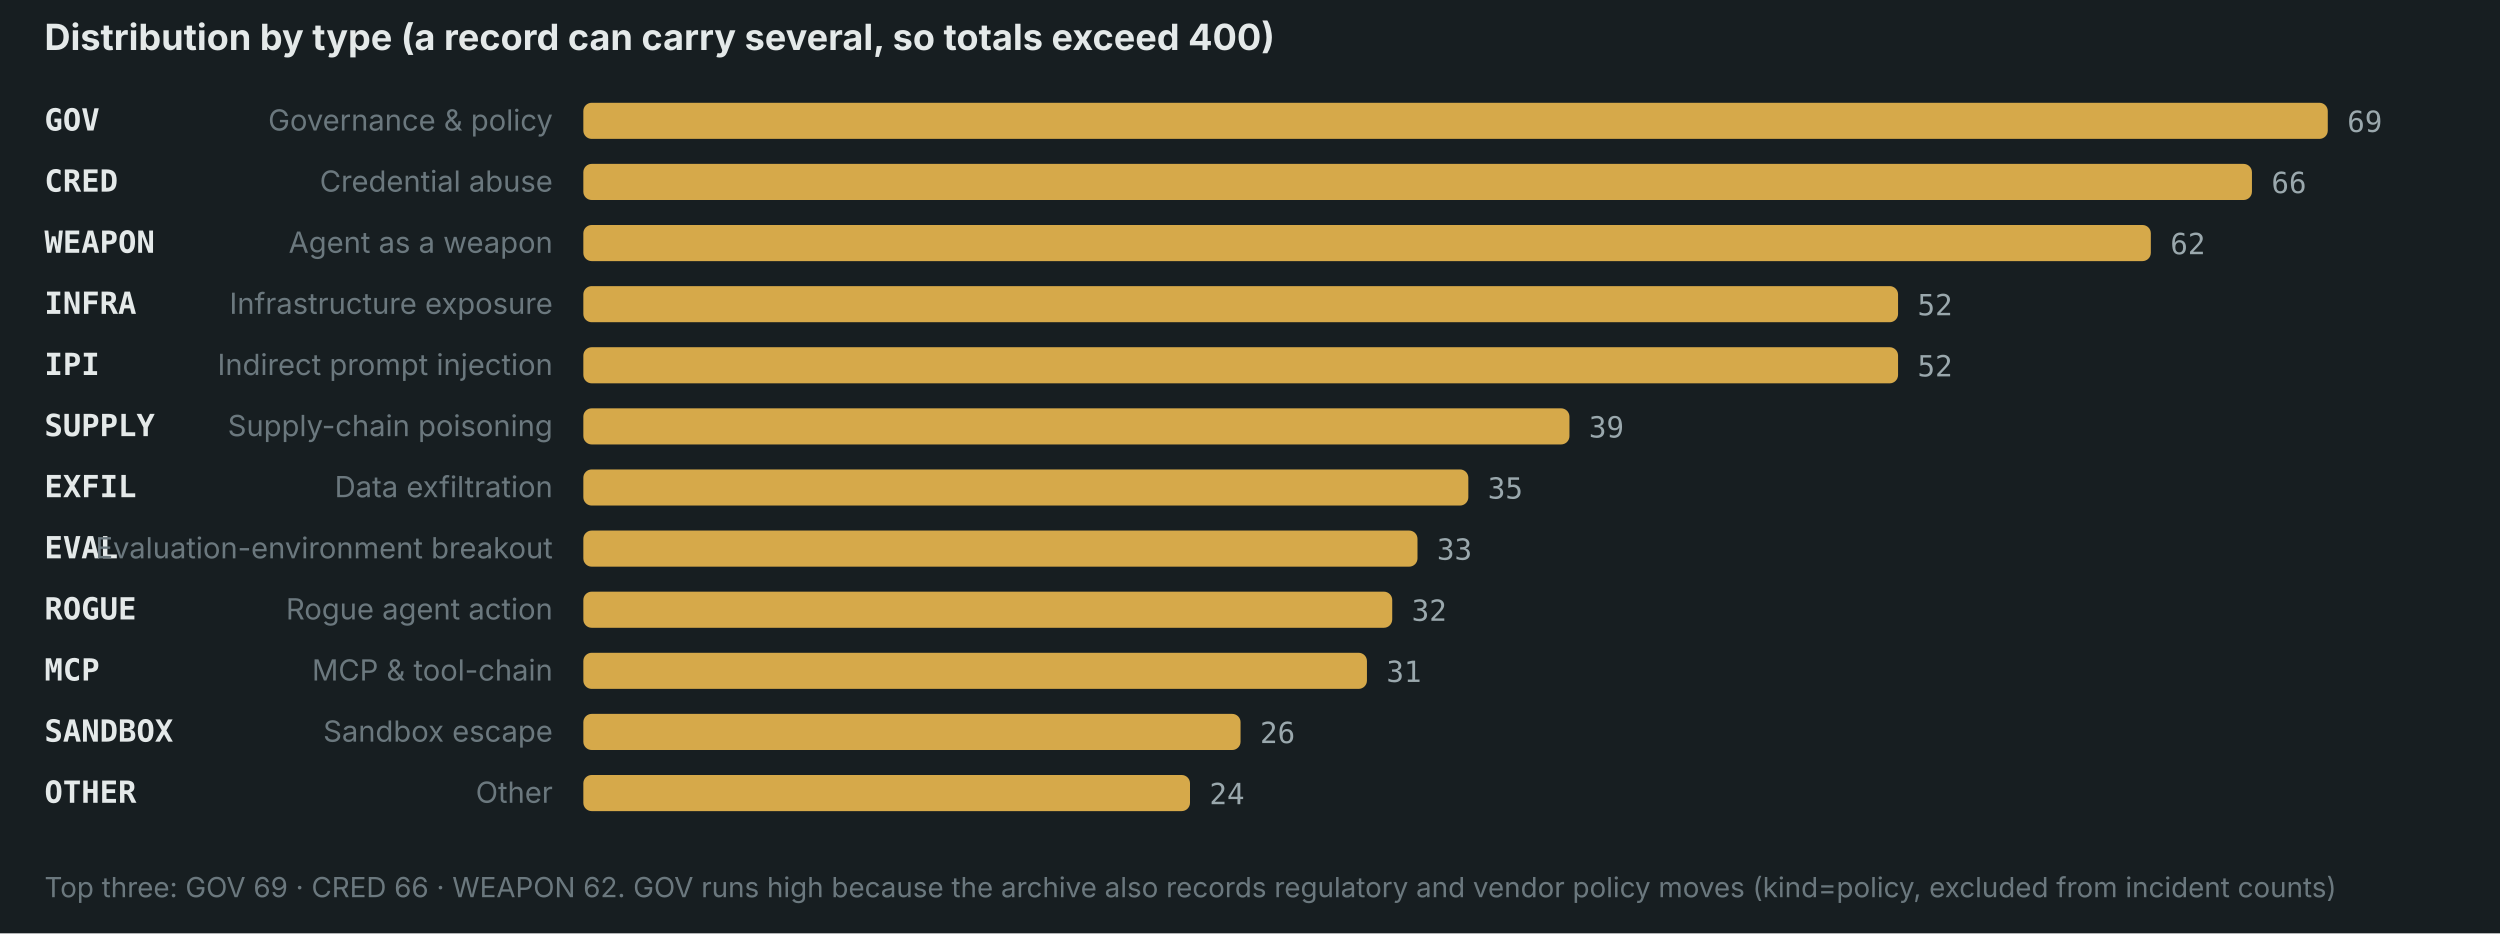
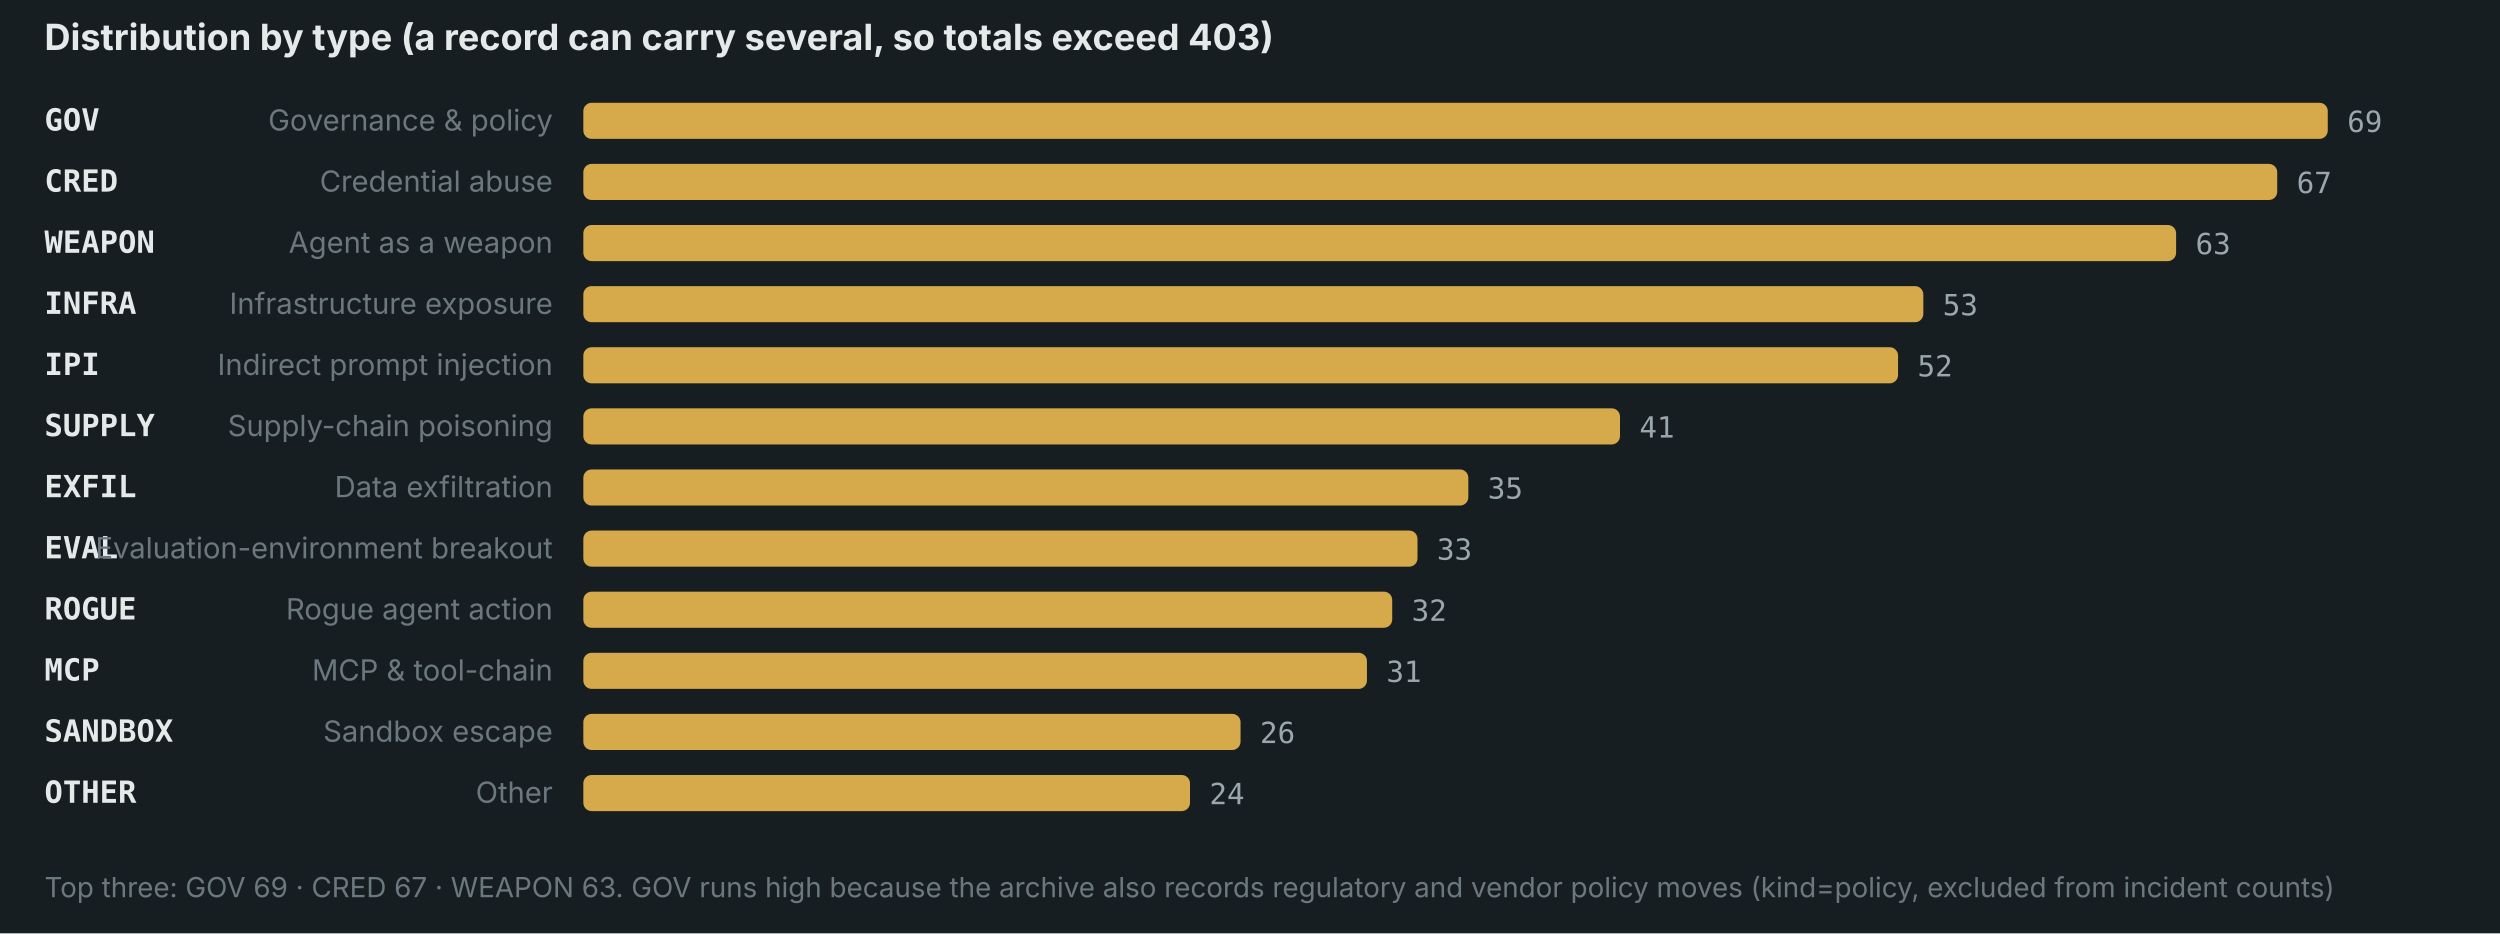
<svg xmlns="http://www.w3.org/2000/svg" viewBox="0 0 900 336" width="900" height="336" role="img" font-family="ui-sans-serif,-apple-system,'Segoe UI','PingFang SC','Microsoft YaHei',sans-serif">
  <rect width="900" height="336" fill="#171E21" />
-   <text x="16" y="18" font-size="13" font-weight="700" fill="#E4E9E9">Distribution by type (a record can carry several, so totals exceed 400)</text>
+   <text x="16" y="18" font-size="13" font-weight="700" fill="#E4E9E9">Distribution by type (a record can carry several, so totals exceed 403)</text>
  <text x="16" y="47" font-size="11" fill="#E4E9E9" font-family="ui-monospace,'SF Mono','Cascadia Mono','Consolas',monospace" font-weight="600">GOV</text>
  <text x="199" y="47" font-size="10.5" text-anchor="end" fill="#6B787E">Governance &amp; policy</text>
  <rect x="210" y="37" width="628.0" height="13" rx="3" fill="#D6A94A" />
  <text x="845.0" y="47.5" font-size="10.5" fill="#9AA8AD" font-family="ui-monospace,'SF Mono','Cascadia Mono','Consolas',monospace">69</text>
  <text x="16" y="69" font-size="11" fill="#E4E9E9" font-family="ui-monospace,'SF Mono','Cascadia Mono','Consolas',monospace" font-weight="600">CRED</text>
  <text x="199" y="69" font-size="10.5" text-anchor="end" fill="#6B787E">Credential abuse</text>
-   <rect x="210" y="59" width="600.7" height="13" rx="3" fill="#D6A94A" />
-   <text x="817.7" y="69.5" font-size="10.5" fill="#9AA8AD" font-family="ui-monospace,'SF Mono','Cascadia Mono','Consolas',monospace">66</text>
+   <rect x="210" y="59" width="609.8" height="13" rx="3" fill="#D6A94A" />
+   <text x="826.8" y="69.5" font-size="10.5" fill="#9AA8AD" font-family="ui-monospace,'SF Mono','Cascadia Mono','Consolas',monospace">67</text>
  <text x="16" y="91" font-size="11" fill="#E4E9E9" font-family="ui-monospace,'SF Mono','Cascadia Mono','Consolas',monospace" font-weight="600">WEAPON</text>
  <text x="199" y="91" font-size="10.5" text-anchor="end" fill="#6B787E">Agent as a weapon</text>
-   <rect x="210" y="81" width="564.3" height="13" rx="3" fill="#D6A94A" />
-   <text x="781.3" y="91.5" font-size="10.5" fill="#9AA8AD" font-family="ui-monospace,'SF Mono','Cascadia Mono','Consolas',monospace">62</text>
+   <rect x="210" y="81" width="573.4" height="13" rx="3" fill="#D6A94A" />
+   <text x="790.4" y="91.5" font-size="10.5" fill="#9AA8AD" font-family="ui-monospace,'SF Mono','Cascadia Mono','Consolas',monospace">63</text>
  <text x="16" y="113" font-size="11" fill="#E4E9E9" font-family="ui-monospace,'SF Mono','Cascadia Mono','Consolas',monospace" font-weight="600">INFRA</text>
  <text x="199" y="113" font-size="10.5" text-anchor="end" fill="#6B787E">Infrastructure exposure</text>
-   <rect x="210" y="103" width="473.3" height="13" rx="3" fill="#D6A94A" />
-   <text x="690.3" y="113.5" font-size="10.5" fill="#9AA8AD" font-family="ui-monospace,'SF Mono','Cascadia Mono','Consolas',monospace">52</text>
+   <rect x="210" y="103" width="482.4" height="13" rx="3" fill="#D6A94A" />
+   <text x="699.4" y="113.5" font-size="10.5" fill="#9AA8AD" font-family="ui-monospace,'SF Mono','Cascadia Mono','Consolas',monospace">53</text>
  <text x="16" y="135" font-size="11" fill="#E4E9E9" font-family="ui-monospace,'SF Mono','Cascadia Mono','Consolas',monospace" font-weight="600">IPI</text>
  <text x="199" y="135" font-size="10.5" text-anchor="end" fill="#6B787E">Indirect prompt injection</text>
  <rect x="210" y="125" width="473.3" height="13" rx="3" fill="#D6A94A" />
  <text x="690.3" y="135.5" font-size="10.5" fill="#9AA8AD" font-family="ui-monospace,'SF Mono','Cascadia Mono','Consolas',monospace">52</text>
  <text x="16" y="157" font-size="11" fill="#E4E9E9" font-family="ui-monospace,'SF Mono','Cascadia Mono','Consolas',monospace" font-weight="600">SUPPLY</text>
  <text x="199" y="157" font-size="10.5" text-anchor="end" fill="#6B787E">Supply-chain poisoning</text>
-   <rect x="210" y="147" width="355.0" height="13" rx="3" fill="#D6A94A" />
-   <text x="572.0" y="157.5" font-size="10.5" fill="#9AA8AD" font-family="ui-monospace,'SF Mono','Cascadia Mono','Consolas',monospace">39</text>
+   <rect x="210" y="147" width="373.2" height="13" rx="3" fill="#D6A94A" />
+   <text x="590.2" y="157.5" font-size="10.5" fill="#9AA8AD" font-family="ui-monospace,'SF Mono','Cascadia Mono','Consolas',monospace">41</text>
  <text x="16" y="179" font-size="11" fill="#E4E9E9" font-family="ui-monospace,'SF Mono','Cascadia Mono','Consolas',monospace" font-weight="600">EXFIL</text>
  <text x="199" y="179" font-size="10.5" text-anchor="end" fill="#6B787E">Data exfiltration</text>
  <rect x="210" y="169" width="318.6" height="13" rx="3" fill="#D6A94A" />
  <text x="535.6" y="179.5" font-size="10.5" fill="#9AA8AD" font-family="ui-monospace,'SF Mono','Cascadia Mono','Consolas',monospace">35</text>
  <text x="16" y="201" font-size="11" fill="#E4E9E9" font-family="ui-monospace,'SF Mono','Cascadia Mono','Consolas',monospace" font-weight="600">EVAL</text>
  <text x="199" y="201" font-size="10.5" text-anchor="end" fill="#6B787E">Evaluation-environment breakout</text>
  <rect x="210" y="191" width="300.3" height="13" rx="3" fill="#D6A94A" />
  <text x="517.3" y="201.5" font-size="10.5" fill="#9AA8AD" font-family="ui-monospace,'SF Mono','Cascadia Mono','Consolas',monospace">33</text>
  <text x="16" y="223" font-size="11" fill="#E4E9E9" font-family="ui-monospace,'SF Mono','Cascadia Mono','Consolas',monospace" font-weight="600">ROGUE</text>
  <text x="199" y="223" font-size="10.5" text-anchor="end" fill="#6B787E">Rogue agent action</text>
  <rect x="210" y="213" width="291.2" height="13" rx="3" fill="#D6A94A" />
  <text x="508.2" y="223.5" font-size="10.5" fill="#9AA8AD" font-family="ui-monospace,'SF Mono','Cascadia Mono','Consolas',monospace">32</text>
  <text x="16" y="245" font-size="11" fill="#E4E9E9" font-family="ui-monospace,'SF Mono','Cascadia Mono','Consolas',monospace" font-weight="600">MCP</text>
  <text x="199" y="245" font-size="10.5" text-anchor="end" fill="#6B787E">MCP &amp; tool-chain</text>
  <rect x="210" y="235" width="282.1" height="13" rx="3" fill="#D6A94A" />
  <text x="499.1" y="245.5" font-size="10.5" fill="#9AA8AD" font-family="ui-monospace,'SF Mono','Cascadia Mono','Consolas',monospace">31</text>
  <text x="16" y="267" font-size="11" fill="#E4E9E9" font-family="ui-monospace,'SF Mono','Cascadia Mono','Consolas',monospace" font-weight="600">SANDBOX</text>
  <text x="199" y="267" font-size="10.5" text-anchor="end" fill="#6B787E">Sandbox escape</text>
  <rect x="210" y="257" width="236.6" height="13" rx="3" fill="#D6A94A" />
  <text x="453.6" y="267.5" font-size="10.5" fill="#9AA8AD" font-family="ui-monospace,'SF Mono','Cascadia Mono','Consolas',monospace">26</text>
  <text x="16" y="289" font-size="11" fill="#E4E9E9" font-family="ui-monospace,'SF Mono','Cascadia Mono','Consolas',monospace" font-weight="600">OTHER</text>
  <text x="199" y="289" font-size="10.5" text-anchor="end" fill="#6B787E">Other</text>
  <rect x="210" y="279" width="218.4" height="13" rx="3" fill="#D6A94A" />
  <text x="435.4" y="289.5" font-size="10.5" fill="#9AA8AD" font-family="ui-monospace,'SF Mono','Cascadia Mono','Consolas',monospace">24</text>
-   <text x="16" y="323" font-size="10" fill="#6B787E">Top three: GOV 69 · CRED 66 · WEAPON 62. GOV runs high because the archive also records regulatory and vendor policy moves (kind=policy, excluded from incident counts)</text>
+   <text x="16" y="323" font-size="10" fill="#6B787E">Top three: GOV 69 · CRED 67 · WEAPON 63. GOV runs high because the archive also records regulatory and vendor policy moves (kind=policy, excluded from incident counts)</text>
</svg>
